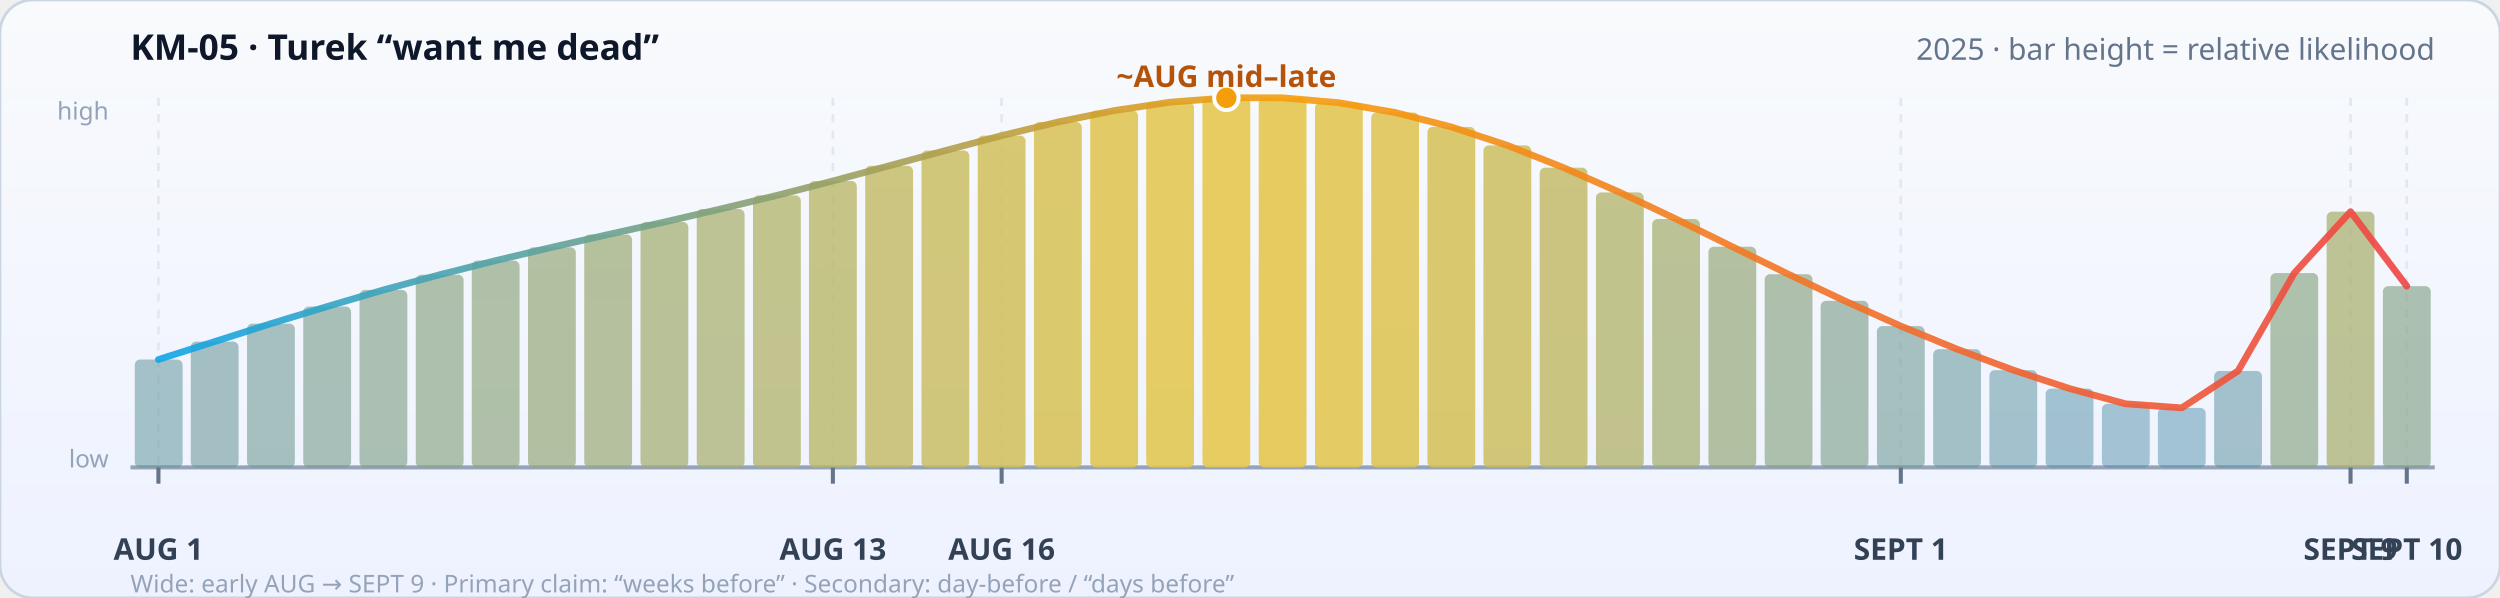
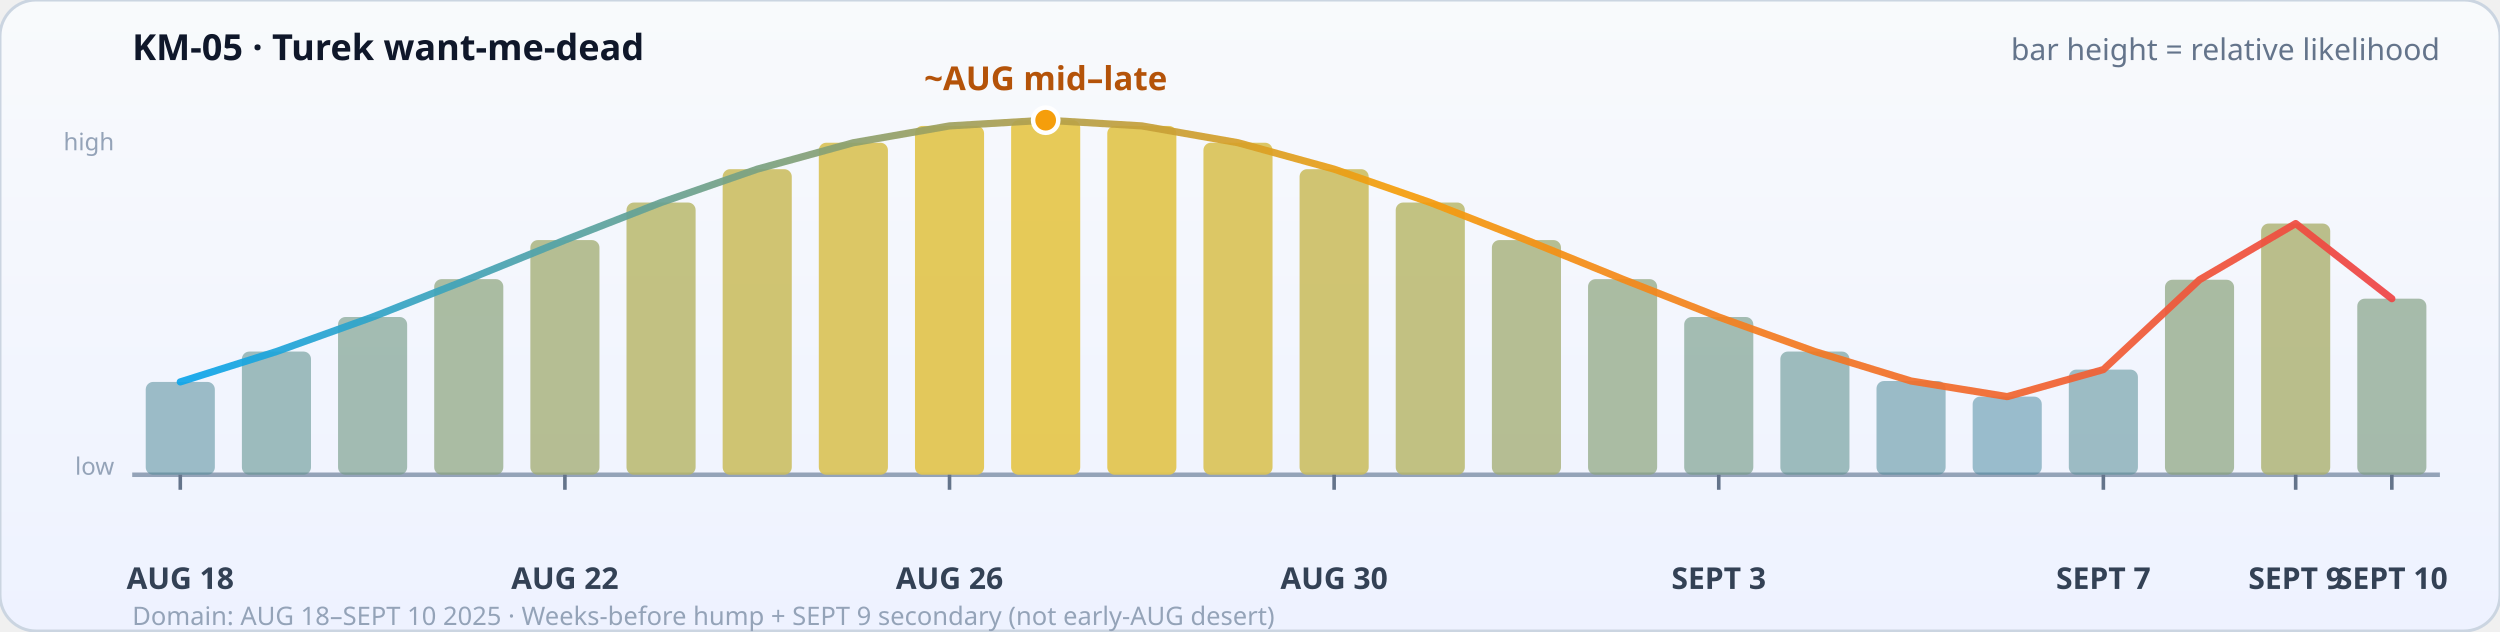
- <svg xmlns="http://www.w3.org/2000/svg" viewBox="0 0 920 220" width="100%" role="img" aria-label="KM-05 · Turek “want me dead” likelihood timeline">
+ <svg xmlns="http://www.w3.org/2000/svg" viewBox="0 0 832 210" width="832" height="210" role="img" aria-label="KM-05 · Turek want-me-dead likelihood timeline">
  <defs>
-     <linearGradient id="bg05" x1="0" y1="0" x2="0" y2="1">
+     <linearGradient id="bgKM05Turekwan" x1="0" y1="0" x2="0" y2="1">
      <stop offset="0%" stop-color="#f8fafc" />
      <stop offset="100%" stop-color="#eef2ff" />
    </linearGradient>
-     <linearGradient id="curve05" x1="0" y1="0" x2="1" y2="0">
+     <linearGradient id="cvKM05Turekwan" x1="0" y1="0" x2="1" y2="0">
      <stop offset="0%" stop-color="#0ea5e9" />
-       <stop offset="50%" stop-color="#f59e0b" />
+       <stop offset="55%" stop-color="#f59e0b" />
      <stop offset="100%" stop-color="#ef4444" />
    </linearGradient>
  </defs>
-   <rect width="920" height="220" rx="12" fill="url(#bg05)" stroke="#cbd5e1" stroke-width="1" />
-   <text x="48" y="22" font-family="system-ui,Segoe UI,sans-serif" font-size="13" font-weight="700" fill="#0f172a">KM-05 · Turek “want me dead”</text>
-   <text x="896" y="22" text-anchor="end" font-family="system-ui,Segoe UI,sans-serif" font-size="11" fill="#64748b">2025 · bar height = relative likelihood</text>
-   <line x1="48" y1="172" x2="896" y2="172" stroke="#94a3b8" stroke-width="1.5" />
-   <text x="40" y="44" text-anchor="end" font-family="system-ui,Segoe UI,sans-serif" font-size="9" fill="#94a3b8">high</text>
-   <text x="40" y="172" text-anchor="end" font-family="system-ui,Segoe UI,sans-serif" font-size="9" fill="#94a3b8">low</text>
-   <line x1="58.3" y1="172" x2="58.3" y2="178" stroke="#64748b" stroke-width="1.5" />
-   <text x="58.3" y="206" text-anchor="middle" font-family="system-ui,Segoe UI,sans-serif" font-size="11" font-weight="600" fill="#334155">AUG 1</text>
-   <line x1="58.3" y1="36" x2="58.3" y2="172" stroke="#e2e8f0" stroke-width="1" stroke-dasharray="3 3" />
-   <line x1="306.5" y1="172" x2="306.5" y2="178" stroke="#64748b" stroke-width="1.5" />
-   <text x="306.5" y="206" text-anchor="middle" font-family="system-ui,Segoe UI,sans-serif" font-size="11" font-weight="600" fill="#334155">AUG 13</text>
-   <line x1="306.5" y1="36" x2="306.5" y2="172" stroke="#e2e8f0" stroke-width="1" stroke-dasharray="3 3" />
-   <line x1="368.6" y1="172" x2="368.6" y2="178" stroke="#64748b" stroke-width="1.5" />
-   <text x="368.6" y="206" text-anchor="middle" font-family="system-ui,Segoe UI,sans-serif" font-size="11" font-weight="600" fill="#334155">AUG 16</text>
-   <line x1="368.6" y1="36" x2="368.6" y2="172" stroke="#e2e8f0" stroke-width="1" stroke-dasharray="3 3" />
-   <line x1="699.5" y1="172" x2="699.5" y2="178" stroke="#64748b" stroke-width="1.5" />
-   <text x="699.5" y="206" text-anchor="middle" font-family="system-ui,Segoe UI,sans-serif" font-size="11" font-weight="600" fill="#334155">SEPT 1</text>
-   <line x1="699.5" y1="36" x2="699.5" y2="172" stroke="#e2e8f0" stroke-width="1" stroke-dasharray="3 3" />
-   <line x1="865.0" y1="172" x2="865.0" y2="178" stroke="#64748b" stroke-width="1.5" />
-   <text x="865.0" y="206" text-anchor="middle" font-family="system-ui,Segoe UI,sans-serif" font-size="11" font-weight="600" fill="#334155">SEPT 9</text>
-   <line x1="865.0" y1="36" x2="865.0" y2="172" stroke="#e2e8f0" stroke-width="1" stroke-dasharray="3 3" />
-   <line x1="885.7" y1="172" x2="885.7" y2="178" stroke="#64748b" stroke-width="1.5" />
-   <text x="885.7" y="206" text-anchor="middle" font-family="system-ui,Segoe UI,sans-serif" font-size="11" font-weight="600" fill="#334155">SEPT 10</text>
-   <line x1="885.7" y1="36" x2="885.7" y2="172" stroke="#e2e8f0" stroke-width="1" stroke-dasharray="3 3" />
-   <rect x="49.6" y="132.3" width="17.6" height="39.7" rx="2" fill="rgb(88,143,150)" fill-opacity="0.51" />
-   <rect x="70.2" y="125.7" width="17.6" height="46.3" rx="2" fill="rgb(98,147,145)" fill-opacity="0.54" />
-   <rect x="90.9" y="119.1" width="17.6" height="52.9" rx="2" fill="rgb(107,151,141)" fill-opacity="0.56" />
-   <rect x="111.6" y="112.8" width="17.6" height="59.2" rx="2" fill="rgb(117,154,136)" fill-opacity="0.59" />
-   <rect x="132.3" y="106.7" width="17.6" height="65.3" rx="2" fill="rgb(126,158,131)" fill-opacity="0.61" />
-   <rect x="153.0" y="101.1" width="17.6" height="70.9" rx="2" fill="rgb(134,161,127)" fill-opacity="0.64" />
-   <rect x="173.6" y="95.9" width="17.6" height="76.1" rx="2" fill="rgb(141,164,124)" fill-opacity="0.66" />
-   <rect x="194.3" y="91.0" width="17.6" height="81.0" rx="2" fill="rgb(149,167,120)" fill-opacity="0.68" />
-   <rect x="215.0" y="86.3" width="17.6" height="85.7" rx="2" fill="rgb(155,170,117)" fill-opacity="0.70" />
-   <rect x="235.7" y="81.7" width="17.6" height="90.3" rx="2" fill="rgb(162,173,113)" fill-opacity="0.72" />
-   <rect x="256.4" y="76.9" width="17.6" height="95.1" rx="2" fill="rgb(169,175,110)" fill-opacity="0.73" />
-   <rect x="277.1" y="71.9" width="17.6" height="100.1" rx="2" fill="rgb(177,178,106)" fill-opacity="0.75" />
-   <rect x="297.7" y="66.6" width="17.6" height="105.4" rx="2" fill="rgb(185,182,102)" fill-opacity="0.78" />
-   <rect x="318.4" y="61.0" width="17.6" height="111.0" rx="2" fill="rgb(193,185,98)" fill-opacity="0.80" />
-   <rect x="339.1" y="55.4" width="17.6" height="116.6" rx="2" fill="rgb(201,188,94)" fill-opacity="0.82" />
-   <rect x="359.8" y="49.9" width="17.6" height="122.1" rx="2" fill="rgb(209,191,90)" fill-opacity="0.84" />
-   <rect x="380.5" y="44.9" width="17.6" height="127.1" rx="2" fill="rgb(216,194,86)" fill-opacity="0.86" />
-   <rect x="401.2" y="40.7" width="17.6" height="131.3" rx="2" fill="rgb(223,197,83)" fill-opacity="0.88" />
-   <rect x="421.8" y="37.6" width="17.6" height="134.4" rx="2" fill="rgb(227,199,81)" fill-opacity="0.89" />
-   <rect x="442.5" y="36.0" width="17.6" height="136.0" rx="2" fill="rgb(230,200,80)" fill-opacity="0.90" />
-   <rect x="463.2" y="36.0" width="17.6" height="136.0" rx="2" fill="rgb(229,199,80)" fill-opacity="0.90" />
-   <rect x="483.9" y="37.8" width="17.6" height="134.2" rx="2" fill="rgb(227,198,81)" fill-opacity="0.89" />
-   <rect x="504.6" y="41.4" width="17.6" height="130.6" rx="2" fill="rgb(222,196,83)" fill-opacity="0.88" />
-   <rect x="525.3" y="46.7" width="17.6" height="125.3" rx="2" fill="rgb(214,193,87)" fill-opacity="0.86" />
-   <rect x="545.9" y="53.5" width="17.6" height="118.5" rx="2" fill="rgb(204,189,92)" fill-opacity="0.83" />
-   <rect x="566.6" y="61.7" width="17.6" height="110.3" rx="2" fill="rgb(192,184,98)" fill-opacity="0.80" />
-   <rect x="587.3" y="70.8" width="17.6" height="101.2" rx="2" fill="rgb(178,179,105)" fill-opacity="0.76" />
-   <rect x="608.0" y="80.6" width="17.6" height="91.4" rx="2" fill="rgb(164,173,112)" fill-opacity="0.72" />
-   <rect x="628.7" y="90.8" width="17.6" height="81.2" rx="2" fill="rgb(149,167,120)" fill-opacity="0.68" />
-   <rect x="649.4" y="100.9" width="17.6" height="71.1" rx="2" fill="rgb(134,161,127)" fill-opacity="0.64" />
-   <rect x="670.0" y="110.7" width="17.6" height="61.3" rx="2" fill="rgb(120,156,134)" fill-opacity="0.60" />
-   <rect x="690.7" y="120.0" width="17.6" height="52.0" rx="2" fill="rgb(106,150,141)" fill-opacity="0.56" />
-   <rect x="711.4" y="128.5" width="17.6" height="43.5" rx="2" fill="rgb(93,145,148)" fill-opacity="0.53" />
-   <rect x="732.1" y="136.2" width="17.6" height="35.8" rx="2" fill="rgb(82,141,153)" fill-opacity="0.49" />
-   <rect x="752.8" y="143.0" width="17.6" height="29.0" rx="2" fill="rgb(72,137,158)" fill-opacity="0.47" />
-   <rect x="773.5" y="148.6" width="17.6" height="23.4" rx="2" fill="rgb(64,133,162)" fill-opacity="0.44" />
-   <rect x="794.1" y="150.1" width="17.6" height="21.9" rx="2" fill="rgb(62,132,163)" fill-opacity="0.44" />
-   <rect x="814.8" y="136.5" width="17.6" height="35.5" rx="2" fill="rgb(82,140,153)" fill-opacity="0.49" />
-   <rect x="835.5" y="100.5" width="17.6" height="71.5" rx="2" fill="rgb(135,162,127)" fill-opacity="0.64" />
-   <rect x="856.2" y="77.9" width="17.6" height="94.1" rx="2" fill="rgb(168,175,110)" fill-opacity="0.73" />
-   <rect x="876.9" y="105.3" width="17.6" height="66.7" rx="2" fill="rgb(128,159,130)" fill-opacity="0.62" />
-   <path d="M 58.3,132.3 L 79.0,125.7 L 99.7,119.1 L 120.4,112.8 L 141.1,106.7 L 161.8,101.1 L 182.4,95.9 L 203.1,91.0 L 223.8,86.3 L 244.5,81.7 L 265.2,76.9 L 285.9,71.9 L 306.5,66.6 L 327.2,61.0 L 347.9,55.4 L 368.6,49.9 L 389.3,44.9 L 410.0,40.7 L 430.6,37.6 L 451.3,36.0 L 472.0,36.0 L 492.7,37.8 L 513.4,41.4 L 534.0,46.7 L 554.7,53.5 L 575.4,61.7 L 596.1,70.8 L 616.8,80.6 L 637.5,90.8 L 658.1,100.9 L 678.8,110.7 L 699.5,120.0 L 720.2,128.5 L 740.9,136.2 L 761.6,143.0 L 782.2,148.6 L 802.9,150.1 L 823.6,136.5 L 844.3,100.5 L 865.0,77.9 L 885.7,105.3" fill="none" stroke="url(#curve05)" stroke-width="2.5" stroke-linecap="round" stroke-linejoin="round" opacity="0.9" />
-   <circle cx="451.3" cy="36.0" r="4.5" fill="#f59e0b" stroke="#fff" stroke-width="1.5" />
-   <text x="451.3" y="32.0" text-anchor="middle" font-family="system-ui,Segoe UI,sans-serif" font-size="11" font-weight="700" fill="#b45309">~AUG mid–late</text>
-   <text x="48" y="218" font-family="system-ui,Segoe UI,sans-serif" font-size="9" fill="#94a3b8">Wide: early AUG → SEPT 9 · Primary claim: “weeks before” · Secondary: day-before / “days before”</text>
+   <rect width="832" height="210" rx="12" fill="url(#bgKM05Turekwan)" stroke="#cbd5e1" stroke-width="1" />
+   <text x="44" y="20" font-family="system-ui,Segoe UI,sans-serif" font-size="12" font-weight="700" fill="#0f172a">KM-05 · Turek want-me-dead</text>
+   <text x="812" y="20" text-anchor="end" font-family="system-ui,Segoe UI,sans-serif" font-size="10" fill="#64748b">bar height = relative likelihood</text>
+   <line x1="44" y1="158" x2="812" y2="158" stroke="#94a3b8" stroke-width="1.5" />
+   <text x="38" y="50" text-anchor="end" font-family="system-ui,Segoe UI,sans-serif" font-size="8" fill="#94a3b8">high</text>
+   <text x="38" y="158" text-anchor="end" font-family="system-ui,Segoe UI,sans-serif" font-size="8" fill="#94a3b8">low</text>
+   <rect x="48.5" y="127.1" width="23.0" height="30.9" rx="2.5" fill="rgb(82,140,153)" fill-opacity="0.54" />
+   <rect x="80.5" y="117.0" width="23.0" height="41.0" rx="2.5" fill="rgb(99,147,145)" fill-opacity="0.59" />
+   <rect x="112.5" y="105.5" width="23.0" height="52.5" rx="2.5" fill="rgb(118,155,135)" fill-opacity="0.64" />
+   <rect x="144.5" y="92.9" width="23.0" height="65.1" rx="2.5" fill="rgb(140,164,124)" fill-opacity="0.70" />
+   <rect x="176.5" y="79.9" width="23.0" height="78.1" rx="2.5" fill="rgb(162,172,113)" fill-opacity="0.76" />
+   <rect x="208.5" y="67.4" width="23.0" height="90.6" rx="2.5" fill="rgb(183,181,103)" fill-opacity="0.82" />
+   <rect x="240.5" y="56.3" width="23.0" height="101.7" rx="2.5" fill="rgb(202,188,93)" fill-opacity="0.87" />
+   <rect x="272.5" y="47.5" width="23.0" height="110.5" rx="2.5" fill="rgb(217,194,86)" fill-opacity="0.91" />
+   <rect x="304.5" y="41.9" width="23.0" height="116.1" rx="2.5" fill="rgb(226,198,81)" fill-opacity="0.94" />
+   <rect x="336.5" y="40.0" width="23.0" height="118.0" rx="2.5" fill="rgb(230,200,80)" fill-opacity="0.95" />
+   <rect x="368.5" y="41.9" width="23.0" height="116.1" rx="2.5" fill="rgb(226,198,81)" fill-opacity="0.94" />
+   <rect x="400.5" y="47.5" width="23.0" height="110.5" rx="2.5" fill="rgb(217,194,86)" fill-opacity="0.91" />
+   <rect x="432.5" y="56.3" width="23.0" height="101.7" rx="2.5" fill="rgb(202,188,93)" fill-opacity="0.87" />
+   <rect x="464.5" y="67.4" width="23.0" height="90.6" rx="2.5" fill="rgb(183,181,103)" fill-opacity="0.82" />
+   <rect x="496.5" y="79.9" width="23.0" height="78.1" rx="2.5" fill="rgb(162,172,113)" fill-opacity="0.76" />
+   <rect x="528.5" y="92.9" width="23.0" height="65.1" rx="2.5" fill="rgb(140,164,124)" fill-opacity="0.70" />
+   <rect x="560.5" y="105.5" width="23.0" height="52.5" rx="2.5" fill="rgb(118,155,135)" fill-opacity="0.64" />
+   <rect x="592.5" y="117.0" width="23.0" height="41.0" rx="2.5" fill="rgb(99,147,145)" fill-opacity="0.59" />
+   <rect x="624.5" y="126.8" width="23.0" height="31.2" rx="2.5" fill="rgb(82,141,153)" fill-opacity="0.55" />
+   <rect x="656.5" y="132.0" width="23.0" height="26.0" rx="2.5" fill="rgb(73,137,158)" fill-opacity="0.52" />
+   <rect x="688.5" y="123.0" width="23.0" height="35.0" rx="2.5" fill="rgb(89,143,150)" fill-opacity="0.56" />
+   <rect x="720.5" y="93.1" width="23.0" height="64.9" rx="2.5" fill="rgb(139,163,125)" fill-opacity="0.70" />
+   <rect x="752.5" y="74.4" width="23.0" height="83.6" rx="2.5" fill="rgb(171,176,109)" fill-opacity="0.79" />
+   <rect x="784.5" y="99.4" width="23.0" height="58.6" rx="2.5" fill="rgb(129,159,130)" fill-opacity="0.67" />
+   <path d="M 60.0,127.1 L 92.0,117.0 L 124.0,105.5 L 156.0,92.9 L 188.0,79.9 L 220.0,67.4 L 252.0,56.3 L 284.0,47.5 L 316.0,41.9 L 348.0,40.0 L 380.0,41.9 L 412.0,47.5 L 444.0,56.3 L 476.0,67.4 L 508.0,79.9 L 540.0,92.9 L 572.0,105.5 L 604.0,117.0 L 636.0,126.8 L 668.0,132.0 L 700.0,123.0 L 732.0,93.1 L 764.0,74.4 L 796.0,99.4" fill="none" stroke="url(#cvKM05Turekwan)" stroke-width="2.4" stroke-linecap="round" stroke-linejoin="round" opacity="0.92" />
+   <circle cx="348.0" cy="40.0" r="4.2" fill="#f59e0b" stroke="#fff" stroke-width="1.5" />
+   <text x="348.0" y="30.0" text-anchor="middle" font-family="system-ui,Segoe UI,sans-serif" font-size="11" font-weight="700" fill="#b45309">~AUG mid–late</text>
+   <line x1="60.0" y1="158" x2="60.0" y2="163" stroke="#64748b" stroke-width="1.2" />
+   <text x="60.0" y="196" text-anchor="middle" font-family="system-ui,Segoe UI,sans-serif" font-size="10" font-weight="600" fill="#334155">AUG 18</text>
+   <line x1="188.0" y1="158" x2="188.0" y2="163" stroke="#64748b" stroke-width="1.2" />
+   <text x="188.0" y="196" text-anchor="middle" font-family="system-ui,Segoe UI,sans-serif" font-size="10" font-weight="600" fill="#334155">AUG 22</text>
+   <line x1="316.0" y1="158" x2="316.0" y2="163" stroke="#64748b" stroke-width="1.2" />
+   <text x="316.0" y="196" text-anchor="middle" font-family="system-ui,Segoe UI,sans-serif" font-size="10" font-weight="600" fill="#334155">AUG 26</text>
+   <line x1="444.0" y1="158" x2="444.0" y2="163" stroke="#64748b" stroke-width="1.2" />
+   <text x="444.0" y="196" text-anchor="middle" font-family="system-ui,Segoe UI,sans-serif" font-size="10" font-weight="600" fill="#334155">AUG 30</text>
+   <line x1="572.0" y1="158" x2="572.0" y2="163" stroke="#64748b" stroke-width="1.2" />
+   <text x="572.0" y="196" text-anchor="middle" font-family="system-ui,Segoe UI,sans-serif" font-size="10" font-weight="600" fill="#334155">SEPT 3</text>
+   <line x1="700.0" y1="158" x2="700.0" y2="163" stroke="#64748b" stroke-width="1.2" />
+   <text x="700.0" y="196" text-anchor="middle" font-family="system-ui,Segoe UI,sans-serif" font-size="10" font-weight="600" fill="#334155">SEPT 7</text>
+   <line x1="764.0" y1="158" x2="764.0" y2="163" stroke="#64748b" stroke-width="1.2" />
+   <text x="764.0" y="196" text-anchor="middle" font-family="system-ui,Segoe UI,sans-serif" font-size="10" font-weight="600" fill="#334155">SEPT 9</text>
+   <line x1="796.0" y1="158" x2="796.0" y2="163" stroke="#64748b" stroke-width="1.2" />
+   <text x="796.0" y="196" text-anchor="middle" font-family="system-ui,Segoe UI,sans-serif" font-size="10" font-weight="600" fill="#334155">SEPT 10</text>
+   <text x="44" y="208" font-family="system-ui,Segoe UI,sans-serif" font-size="8.5" fill="#94a3b8">Domain: AUG 18–SEPT 10 2025 · Weeks-before hump + SEPT 9 secondary (not early-AUG desert)</text>
</svg>
